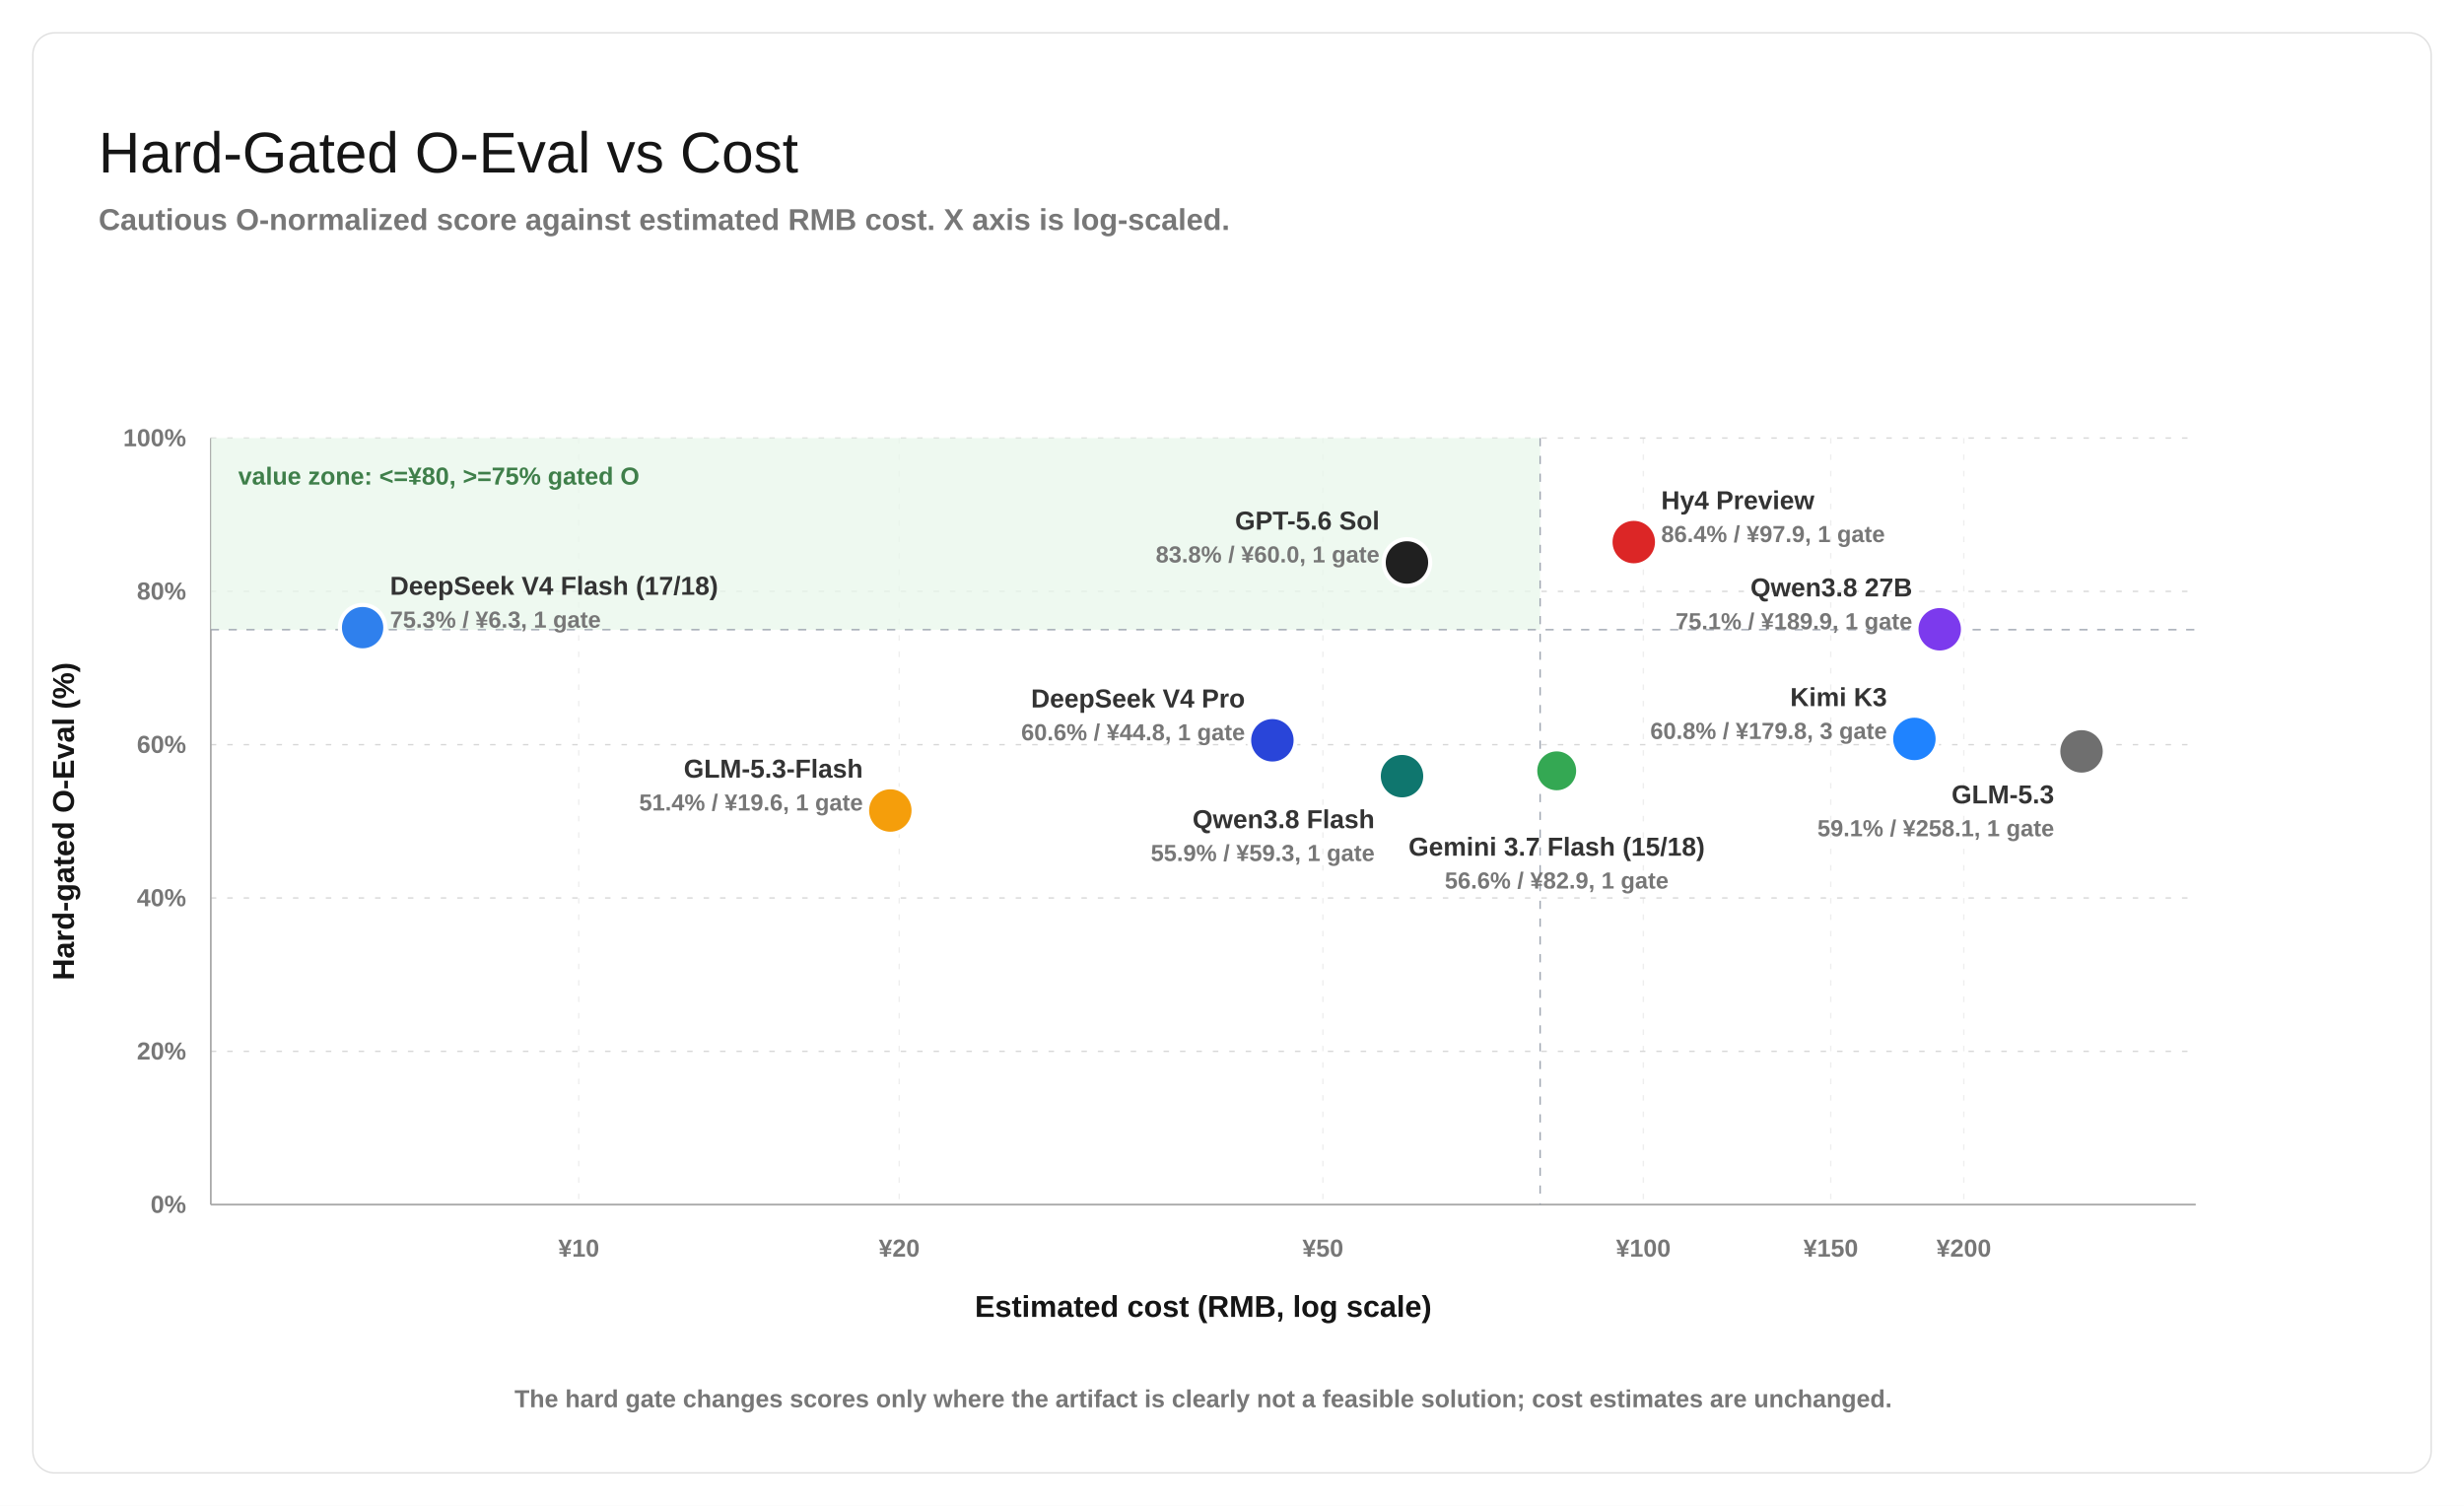
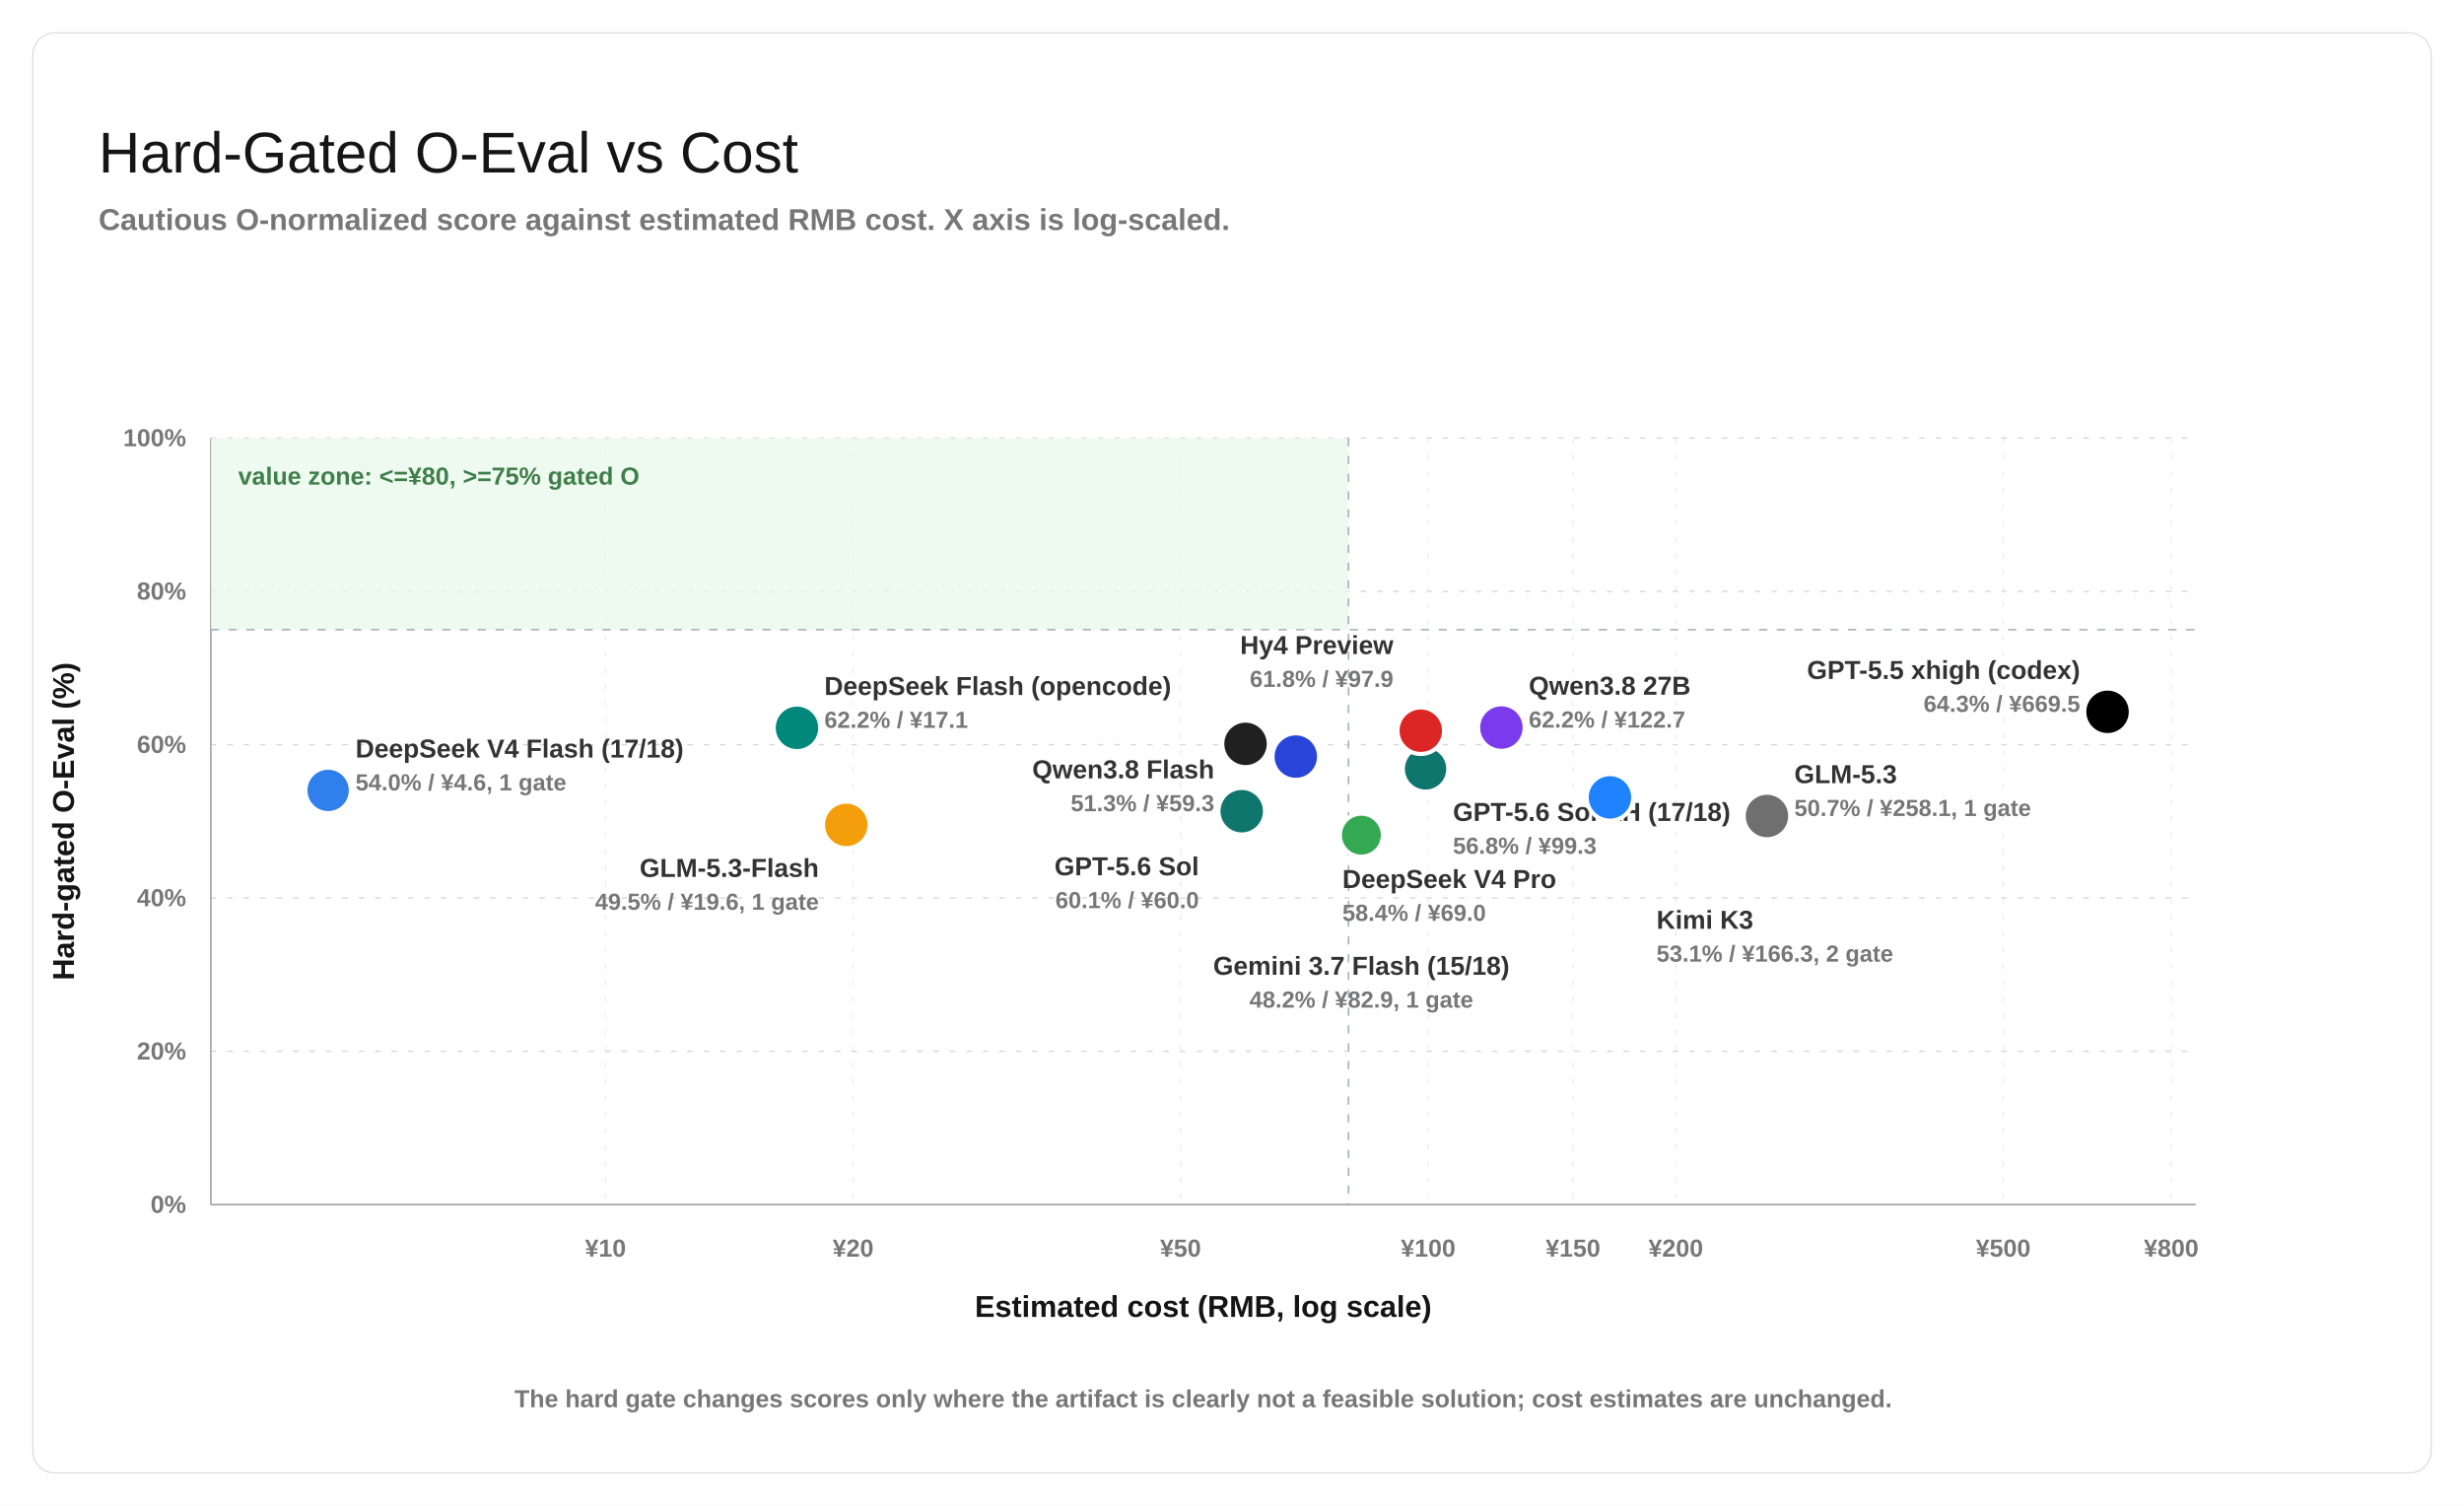
<svg xmlns="http://www.w3.org/2000/svg" width="1800" height="1100" viewBox="0 0 1800 1100" role="img">
  <style>
      .title { font-family: Georgia, Times, serif; font-size: 42px; font-weight: 500; fill: #050505; }
      .subtitle { font-family: Arial, Helvetica, sans-serif; font-size: 22px; fill: #777777; font-weight: 650; }
      .axis { font-family: Arial, Helvetica, sans-serif; font-size: 18px; fill: #777777; font-weight: 650; }
      .axis-title { font-family: Arial, Helvetica, sans-serif; font-size: 22px; fill: #111111; font-weight: 720; }
      .label { font-family: Arial, Helvetica, sans-serif; font-size: 19px; fill: #151515; font-weight: 700; }
      .small { font-family: Arial, Helvetica, sans-serif; font-size: 18px; fill: #777777; font-weight: 650; }
    </style>
  <rect width="1800" height="1100" fill="#ffffff" />
  <rect x="24.0" y="24.0" width="1752.0" height="1052.0" fill="#ffffff" rx="16.0" stroke="#dedede" />
  <text x="72.0" y="126.0" text-anchor="start" font-family="Arial, Helvetica, sans-serif" font-size="42" font-weight="500" fill="#151515">Hard-Gated O-Eval vs Cost</text>
  <text x="72.0" y="168.0" text-anchor="start" font-family="Arial, Helvetica, sans-serif" font-size="22" font-weight="650" fill="#777777">Cautious O-normalized score against estimated RMB cost. X axis is log-scaled.</text>
-   <line x1="422.8" y1="320.0" x2="422.8" y2="880.0" stroke="#eeeeee" stroke-width="1.0" stroke-dasharray="4 8" />
-   <text x="422.8" y="918.0" text-anchor="middle" font-family="Arial, Helvetica, sans-serif" font-size="18" font-weight="600" fill="#777777">¥10</text>
-   <line x1="656.9" y1="320.0" x2="656.9" y2="880.0" stroke="#eeeeee" stroke-width="1.0" stroke-dasharray="4 8" />
-   <text x="656.9" y="918.0" text-anchor="middle" font-family="Arial, Helvetica, sans-serif" font-size="18" font-weight="600" fill="#777777">¥20</text>
-   <line x1="966.4" y1="320.0" x2="966.4" y2="880.0" stroke="#eeeeee" stroke-width="1.0" stroke-dasharray="4 8" />
-   <text x="966.4" y="918.0" text-anchor="middle" font-family="Arial, Helvetica, sans-serif" font-size="18" font-weight="600" fill="#777777">¥50</text>
-   <line x1="1200.5" y1="320.0" x2="1200.5" y2="880.0" stroke="#eeeeee" stroke-width="1.0" stroke-dasharray="4 8" />
-   <text x="1200.5" y="918.0" text-anchor="middle" font-family="Arial, Helvetica, sans-serif" font-size="18" font-weight="600" fill="#777777">¥100</text>
-   <line x1="1337.4" y1="320.0" x2="1337.4" y2="880.0" stroke="#eeeeee" stroke-width="1.0" stroke-dasharray="4 8" />
-   <text x="1337.4" y="918.0" text-anchor="middle" font-family="Arial, Helvetica, sans-serif" font-size="18" font-weight="600" fill="#777777">¥150</text>
-   <line x1="1434.6" y1="320.0" x2="1434.6" y2="880.0" stroke="#eeeeee" stroke-width="1.0" stroke-dasharray="4 8" />
-   <text x="1434.6" y="918.0" text-anchor="middle" font-family="Arial, Helvetica, sans-serif" font-size="18" font-weight="600" fill="#777777">¥200</text>
+   <line x1="442.3" y1="320.0" x2="442.3" y2="880.0" stroke="#eeeeee" stroke-width="1.0" stroke-dasharray="4 8" />
+   <text x="442.3" y="918.0" text-anchor="middle" font-family="Arial, Helvetica, sans-serif" font-size="18" font-weight="600" fill="#777777">¥10</text>
+   <line x1="623.2" y1="320.0" x2="623.2" y2="880.0" stroke="#eeeeee" stroke-width="1.0" stroke-dasharray="4 8" />
+   <text x="623.2" y="918.0" text-anchor="middle" font-family="Arial, Helvetica, sans-serif" font-size="18" font-weight="600" fill="#777777">¥20</text>
+   <line x1="862.4" y1="320.0" x2="862.4" y2="880.0" stroke="#eeeeee" stroke-width="1.0" stroke-dasharray="4 8" />
+   <text x="862.4" y="918.0" text-anchor="middle" font-family="Arial, Helvetica, sans-serif" font-size="18" font-weight="600" fill="#777777">¥50</text>
+   <line x1="1043.3" y1="320.0" x2="1043.3" y2="880.0" stroke="#eeeeee" stroke-width="1.0" stroke-dasharray="4 8" />
+   <text x="1043.3" y="918.0" text-anchor="middle" font-family="Arial, Helvetica, sans-serif" font-size="18" font-weight="600" fill="#777777">¥100</text>
+   <line x1="1149.1" y1="320.0" x2="1149.1" y2="880.0" stroke="#eeeeee" stroke-width="1.0" stroke-dasharray="4 8" />
+   <text x="1149.1" y="918.0" text-anchor="middle" font-family="Arial, Helvetica, sans-serif" font-size="18" font-weight="600" fill="#777777">¥150</text>
+   <line x1="1224.2" y1="320.0" x2="1224.2" y2="880.0" stroke="#eeeeee" stroke-width="1.0" stroke-dasharray="4 8" />
+   <text x="1224.2" y="918.0" text-anchor="middle" font-family="Arial, Helvetica, sans-serif" font-size="18" font-weight="600" fill="#777777">¥200</text>
+   <line x1="1463.4" y1="320.0" x2="1463.4" y2="880.0" stroke="#eeeeee" stroke-width="1.0" stroke-dasharray="4 8" />
+   <text x="1463.4" y="918.0" text-anchor="middle" font-family="Arial, Helvetica, sans-serif" font-size="18" font-weight="600" fill="#777777">¥500</text>
+   <line x1="1586.1" y1="320.0" x2="1586.1" y2="880.0" stroke="#eeeeee" stroke-width="1.0" stroke-dasharray="4 8" />
+   <text x="1586.1" y="918.0" text-anchor="middle" font-family="Arial, Helvetica, sans-serif" font-size="18" font-weight="600" fill="#777777">¥800</text>
  <line x1="154.0" y1="880.0" x2="1604.0" y2="880.0" stroke="#d7d7d7" stroke-width="1.0" />
  <text x="136.0" y="886.0" text-anchor="end" font-family="Arial, Helvetica, sans-serif" font-size="18" font-weight="600" fill="#777777">0%</text>
  <line x1="154.0" y1="768.0" x2="1604.0" y2="768.0" stroke="#d7d7d7" stroke-width="1.0" stroke-dasharray="4 8" />
  <text x="136.0" y="774.0" text-anchor="end" font-family="Arial, Helvetica, sans-serif" font-size="18" font-weight="600" fill="#777777">20%</text>
  <line x1="154.0" y1="656.0" x2="1604.0" y2="656.0" stroke="#d7d7d7" stroke-width="1.0" stroke-dasharray="4 8" />
  <text x="136.0" y="662.0" text-anchor="end" font-family="Arial, Helvetica, sans-serif" font-size="18" font-weight="600" fill="#777777">40%</text>
  <line x1="154.0" y1="544.0" x2="1604.0" y2="544.0" stroke="#d7d7d7" stroke-width="1.0" stroke-dasharray="4 8" />
  <text x="136.0" y="550.0" text-anchor="end" font-family="Arial, Helvetica, sans-serif" font-size="18" font-weight="600" fill="#777777">60%</text>
  <line x1="154.0" y1="432.0" x2="1604.0" y2="432.0" stroke="#d7d7d7" stroke-width="1.0" stroke-dasharray="4 8" />
  <text x="136.0" y="438.0" text-anchor="end" font-family="Arial, Helvetica, sans-serif" font-size="18" font-weight="600" fill="#777777">80%</text>
  <line x1="154.0" y1="320.0" x2="1604.0" y2="320.0" stroke="#d7d7d7" stroke-width="1.0" stroke-dasharray="4 8" />
  <text x="136.0" y="326.0" text-anchor="end" font-family="Arial, Helvetica, sans-serif" font-size="18" font-weight="600" fill="#777777">100%</text>
  <line x1="154.0" y1="880.0" x2="1604.0" y2="880.0" stroke="#aaaaaa" stroke-width="1.3" />
  <line x1="154.0" y1="320.0" x2="154.0" y2="880.0" stroke="#aaaaaa" stroke-width="1.3" />
  <text x="879.0" y="962.0" text-anchor="middle" font-family="Arial, Helvetica, sans-serif" font-size="22" font-weight="720" fill="#151515">Estimated cost (RMB, log scale)</text>
  <text x="54.0" y="600.0" text-anchor="middle" font-family="Arial, Helvetica, sans-serif" font-size="22" font-weight="720" fill="#151515" transform="rotate(-90 54.0 600.0)">Hard-gated O-Eval (%)</text>
-   <rect x="154.0" y="320.0" width="971.1" height="140.0" fill="#e8f7eb" opacity="0.750" />
+   <rect x="154.0" y="320.0" width="831.1" height="140.0" fill="#e8f7eb" opacity="0.750" />
  <text x="174.0" y="354.0" text-anchor="start" font-family="Arial, Helvetica, sans-serif" font-size="18" font-weight="600" fill="#3f7f4a">value zone: &lt;=¥80, &gt;=75% gated O</text>
-   <line x1="1125.1" y1="320.0" x2="1125.1" y2="880.0" stroke="#9ca3af" stroke-width="1.0" stroke-dasharray="6 7" />
+   <line x1="985.1" y1="320.0" x2="985.1" y2="880.0" stroke="#9ca3af" stroke-width="1.0" stroke-dasharray="6 7" />
  <line x1="154.0" y1="460.0" x2="1604.0" y2="460.0" stroke="#9ca3af" stroke-width="1.0" stroke-dasharray="6 7" />
-   <circle cx="264.9" cy="458.5" r="16.6" fill="#2f80ed" stroke="#ffffff" stroke-width="3" />
-   <text x="284.9" y="434.5" text-anchor="start" font-family="Arial, Helvetica, sans-serif" font-size="19" font-weight="700" fill="#333333">DeepSeek V4 Flash (17/18)</text>
-   <text x="284.9" y="458.5" text-anchor="start" font-family="Arial, Helvetica, sans-serif" font-size="17" font-weight="650" fill="#777777">75.3% / ¥6.3, 1 gate</text>
-   <circle cx="929.5" cy="540.8" r="17.0" fill="#2945d9" stroke="#ffffff" stroke-width="3" />
-   <text x="909.5" y="516.8" text-anchor="end" font-family="Arial, Helvetica, sans-serif" font-size="19" font-weight="700" fill="#333333">DeepSeek V4 Pro</text>
-   <text x="909.5" y="540.8" text-anchor="end" font-family="Arial, Helvetica, sans-serif" font-size="17" font-weight="650" fill="#777777">60.6% / ¥44.8, 1 gate</text>
-   <circle cx="1520.6" cy="548.9" r="17.0" fill="#6f6f6f" stroke="#ffffff" stroke-width="3" />
-   <text x="1500.6" y="586.9" text-anchor="end" font-family="Arial, Helvetica, sans-serif" font-size="19" font-weight="700" fill="#333333">GLM-5.3</text>
-   <text x="1500.6" y="610.9" text-anchor="end" font-family="Arial, Helvetica, sans-serif" font-size="17" font-weight="650" fill="#777777">59.1% / ¥258.1, 1 gate</text>
-   <circle cx="1027.8" cy="410.9" r="17.0" fill="#202020" stroke="#ffffff" stroke-width="3" />
-   <text x="1007.8" y="386.9" text-anchor="end" font-family="Arial, Helvetica, sans-serif" font-size="19" font-weight="700" fill="#333333">GPT-5.6 Sol</text>
-   <text x="1007.8" y="410.9" text-anchor="end" font-family="Arial, Helvetica, sans-serif" font-size="17" font-weight="650" fill="#777777">83.8% / ¥60.0, 1 gate</text>
-   <circle cx="1398.5" cy="539.8" r="17.0" fill="#1f83ff" stroke="#ffffff" stroke-width="3" />
-   <text x="1378.5" y="515.8" text-anchor="end" font-family="Arial, Helvetica, sans-serif" font-size="19" font-weight="700" fill="#333333">Kimi K3</text>
-   <text x="1378.5" y="539.8" text-anchor="end" font-family="Arial, Helvetica, sans-serif" font-size="17" font-weight="650" fill="#777777">60.8% / ¥179.8, 3 gate</text>
-   <circle cx="1137.2" cy="563.1" r="15.7" fill="#34a853" stroke="#ffffff" stroke-width="3" />
-   <text x="1137.2" y="625.1" text-anchor="middle" font-family="Arial, Helvetica, sans-serif" font-size="19" font-weight="700" fill="#333333">Gemini 3.7 Flash (15/18)</text>
-   <text x="1137.2" y="649.1" text-anchor="middle" font-family="Arial, Helvetica, sans-serif" font-size="17" font-weight="650" fill="#777777">56.6% / ¥82.9, 1 gate</text>
-   <circle cx="1417.0" cy="459.7" r="17.0" fill="#7c3aed" stroke="#ffffff" stroke-width="3" />
-   <text x="1397.0" y="435.7" text-anchor="end" font-family="Arial, Helvetica, sans-serif" font-size="19" font-weight="700" fill="#333333">Qwen3.8 27B</text>
-   <text x="1397.0" y="459.7" text-anchor="end" font-family="Arial, Helvetica, sans-serif" font-size="17" font-weight="650" fill="#777777">75.1% / ¥189.9, 1 gate</text>
-   <circle cx="650.4" cy="592.1" r="17.0" fill="#f59e0b" stroke="#ffffff" stroke-width="3" />
-   <text x="630.4" y="568.1" text-anchor="end" font-family="Arial, Helvetica, sans-serif" font-size="19" font-weight="700" fill="#333333">GLM-5.3-Flash</text>
-   <text x="630.4" y="592.1" text-anchor="end" font-family="Arial, Helvetica, sans-serif" font-size="17" font-weight="650" fill="#777777">51.4% / ¥19.6, 1 gate</text>
-   <circle cx="1024.2" cy="567.0" r="17.0" fill="#0f766e" stroke="#ffffff" stroke-width="3" />
-   <text x="1004.2" y="605.0" text-anchor="end" font-family="Arial, Helvetica, sans-serif" font-size="19" font-weight="700" fill="#333333">Qwen3.8 Flash</text>
-   <text x="1004.2" y="629.0" text-anchor="end" font-family="Arial, Helvetica, sans-serif" font-size="17" font-weight="650" fill="#777777">55.9% / ¥59.3, 1 gate</text>
-   <circle cx="1193.5" cy="396.0" r="17.0" fill="#dc2626" stroke="#ffffff" stroke-width="3" />
-   <text x="1213.5" y="372.0" text-anchor="start" font-family="Arial, Helvetica, sans-serif" font-size="19" font-weight="700" fill="#333333">Hy4 Preview</text>
-   <text x="1213.5" y="396.0" text-anchor="start" font-family="Arial, Helvetica, sans-serif" font-size="17" font-weight="650" fill="#777777">86.4% / ¥97.9, 1 gate</text>
+   <circle cx="239.7" cy="577.4" r="16.6" fill="#2f80ed" stroke="#ffffff" stroke-width="3" />
+   <text x="259.7" y="553.4" text-anchor="start" font-family="Arial, Helvetica, sans-serif" font-size="19" font-weight="700" fill="#333333">DeepSeek V4 Flash (17/18)</text>
+   <text x="259.7" y="577.4" text-anchor="start" font-family="Arial, Helvetica, sans-serif" font-size="17" font-weight="650" fill="#777777">54.0% / ¥4.6, 1 gate</text>
+   <circle cx="582.2" cy="531.7" r="17.0" fill="#00897b" stroke="#ffffff" stroke-width="3" />
+   <text x="602.2" y="507.7" text-anchor="start" font-family="Arial, Helvetica, sans-serif" font-size="19" font-weight="700" fill="#333333">DeepSeek Flash (opencode)</text>
+   <text x="602.2" y="531.7" text-anchor="start" font-family="Arial, Helvetica, sans-serif" font-size="17" font-weight="650" fill="#777777">62.2% / ¥17.1</text>
+   <circle cx="1539.6" cy="520.0" r="17.0" fill="#000000" stroke="#ffffff" stroke-width="3" />
+   <text x="1519.6" y="496.0" text-anchor="end" font-family="Arial, Helvetica, sans-serif" font-size="19" font-weight="700" fill="#333333">GPT-5.5 xhigh (codex)</text>
+   <text x="1519.6" y="520.0" text-anchor="end" font-family="Arial, Helvetica, sans-serif" font-size="17" font-weight="650" fill="#777777">64.3% / ¥669.5</text>
+   <circle cx="946.6" cy="552.7" r="17.0" fill="#2945d9" stroke="#ffffff" stroke-width="3" />
+   <text x="980.6" y="648.7" text-anchor="start" font-family="Arial, Helvetica, sans-serif" font-size="19" font-weight="700" fill="#333333">DeepSeek V4 Pro</text>
+   <text x="980.6" y="672.7" text-anchor="start" font-family="Arial, Helvetica, sans-serif" font-size="17" font-weight="650" fill="#777777">58.4% / ¥69.0</text>
+   <circle cx="1290.8" cy="596.1" r="17.0" fill="#6f6f6f" stroke="#ffffff" stroke-width="3" />
+   <text x="1310.8" y="572.1" text-anchor="start" font-family="Arial, Helvetica, sans-serif" font-size="19" font-weight="700" fill="#333333">GLM-5.3</text>
+   <text x="1310.8" y="596.1" text-anchor="start" font-family="Arial, Helvetica, sans-serif" font-size="17" font-weight="650" fill="#777777">50.7% / ¥258.1, 1 gate</text>
+   <circle cx="909.9" cy="543.4" r="17.0" fill="#202020" stroke="#ffffff" stroke-width="3" />
+   <text x="875.9" y="639.4" text-anchor="end" font-family="Arial, Helvetica, sans-serif" font-size="19" font-weight="700" fill="#333333">GPT-5.6 Sol</text>
+   <text x="875.9" y="663.4" text-anchor="end" font-family="Arial, Helvetica, sans-serif" font-size="17" font-weight="650" fill="#777777">60.1% / ¥60.0</text>
+   <circle cx="1041.4" cy="561.7" r="16.6" fill="#0f766e" stroke="#ffffff" stroke-width="3" />
+   <text x="1061.4" y="599.7" text-anchor="start" font-family="Arial, Helvetica, sans-serif" font-size="19" font-weight="700" fill="#333333">GPT-5.6 Sol XH (17/18)</text>
+   <text x="1061.4" y="623.7" text-anchor="start" font-family="Arial, Helvetica, sans-serif" font-size="17" font-weight="650" fill="#777777">56.8% / ¥99.3</text>
+   <circle cx="1176.1" cy="582.5" r="17.0" fill="#1f83ff" stroke="#ffffff" stroke-width="3" />
+   <text x="1210.1" y="678.5" text-anchor="start" font-family="Arial, Helvetica, sans-serif" font-size="19" font-weight="700" fill="#333333">Kimi K3</text>
+   <text x="1210.1" y="702.5" text-anchor="start" font-family="Arial, Helvetica, sans-serif" font-size="17" font-weight="650" fill="#777777">53.1% / ¥166.3, 2 gate</text>
+   <circle cx="994.5" cy="610.1" r="15.7" fill="#34a853" stroke="#ffffff" stroke-width="3" />
+   <text x="994.5" y="712.1" text-anchor="middle" font-family="Arial, Helvetica, sans-serif" font-size="19" font-weight="700" fill="#333333">Gemini 3.7 Flash (15/18)</text>
+   <text x="994.5" y="736.1" text-anchor="middle" font-family="Arial, Helvetica, sans-serif" font-size="17" font-weight="650" fill="#777777">48.2% / ¥82.9, 1 gate</text>
+   <circle cx="1096.8" cy="531.5" r="17.0" fill="#7c3aed" stroke="#ffffff" stroke-width="3" />
+   <text x="1116.8" y="507.5" text-anchor="start" font-family="Arial, Helvetica, sans-serif" font-size="19" font-weight="700" fill="#333333">Qwen3.8 27B</text>
+   <text x="1116.8" y="531.5" text-anchor="start" font-family="Arial, Helvetica, sans-serif" font-size="17" font-weight="650" fill="#777777">62.2% / ¥122.7</text>
+   <circle cx="618.2" cy="602.6" r="17.0" fill="#f59e0b" stroke="#ffffff" stroke-width="3" />
+   <text x="598.2" y="640.6" text-anchor="end" font-family="Arial, Helvetica, sans-serif" font-size="19" font-weight="700" fill="#333333">GLM-5.3-Flash</text>
+   <text x="598.2" y="664.6" text-anchor="end" font-family="Arial, Helvetica, sans-serif" font-size="17" font-weight="650" fill="#777777">49.5% / ¥19.6, 1 gate</text>
+   <circle cx="907.1" cy="592.6" r="17.0" fill="#0f766e" stroke="#ffffff" stroke-width="3" />
+   <text x="887.1" y="568.6" text-anchor="end" font-family="Arial, Helvetica, sans-serif" font-size="19" font-weight="700" fill="#333333">Qwen3.8 Flash</text>
+   <text x="887.1" y="592.6" text-anchor="end" font-family="Arial, Helvetica, sans-serif" font-size="17" font-weight="650" fill="#777777">51.3% / ¥59.3</text>
+   <circle cx="1037.9" cy="533.8" r="17.0" fill="#dc2626" stroke="#ffffff" stroke-width="3" />
+   <text x="1017.9" y="477.8" text-anchor="end" font-family="Arial, Helvetica, sans-serif" font-size="19" font-weight="700" fill="#333333">Hy4 Preview</text>
+   <text x="1017.9" y="501.8" text-anchor="end" font-family="Arial, Helvetica, sans-serif" font-size="17" font-weight="650" fill="#777777">61.8% / ¥97.9</text>
  <text x="879.0" y="1028.0" text-anchor="middle" font-family="Arial, Helvetica, sans-serif" font-size="18" font-weight="600" fill="#777777">The hard gate changes scores only where the artifact is clearly not a feasible solution; cost estimates are unchanged.</text>
</svg>
